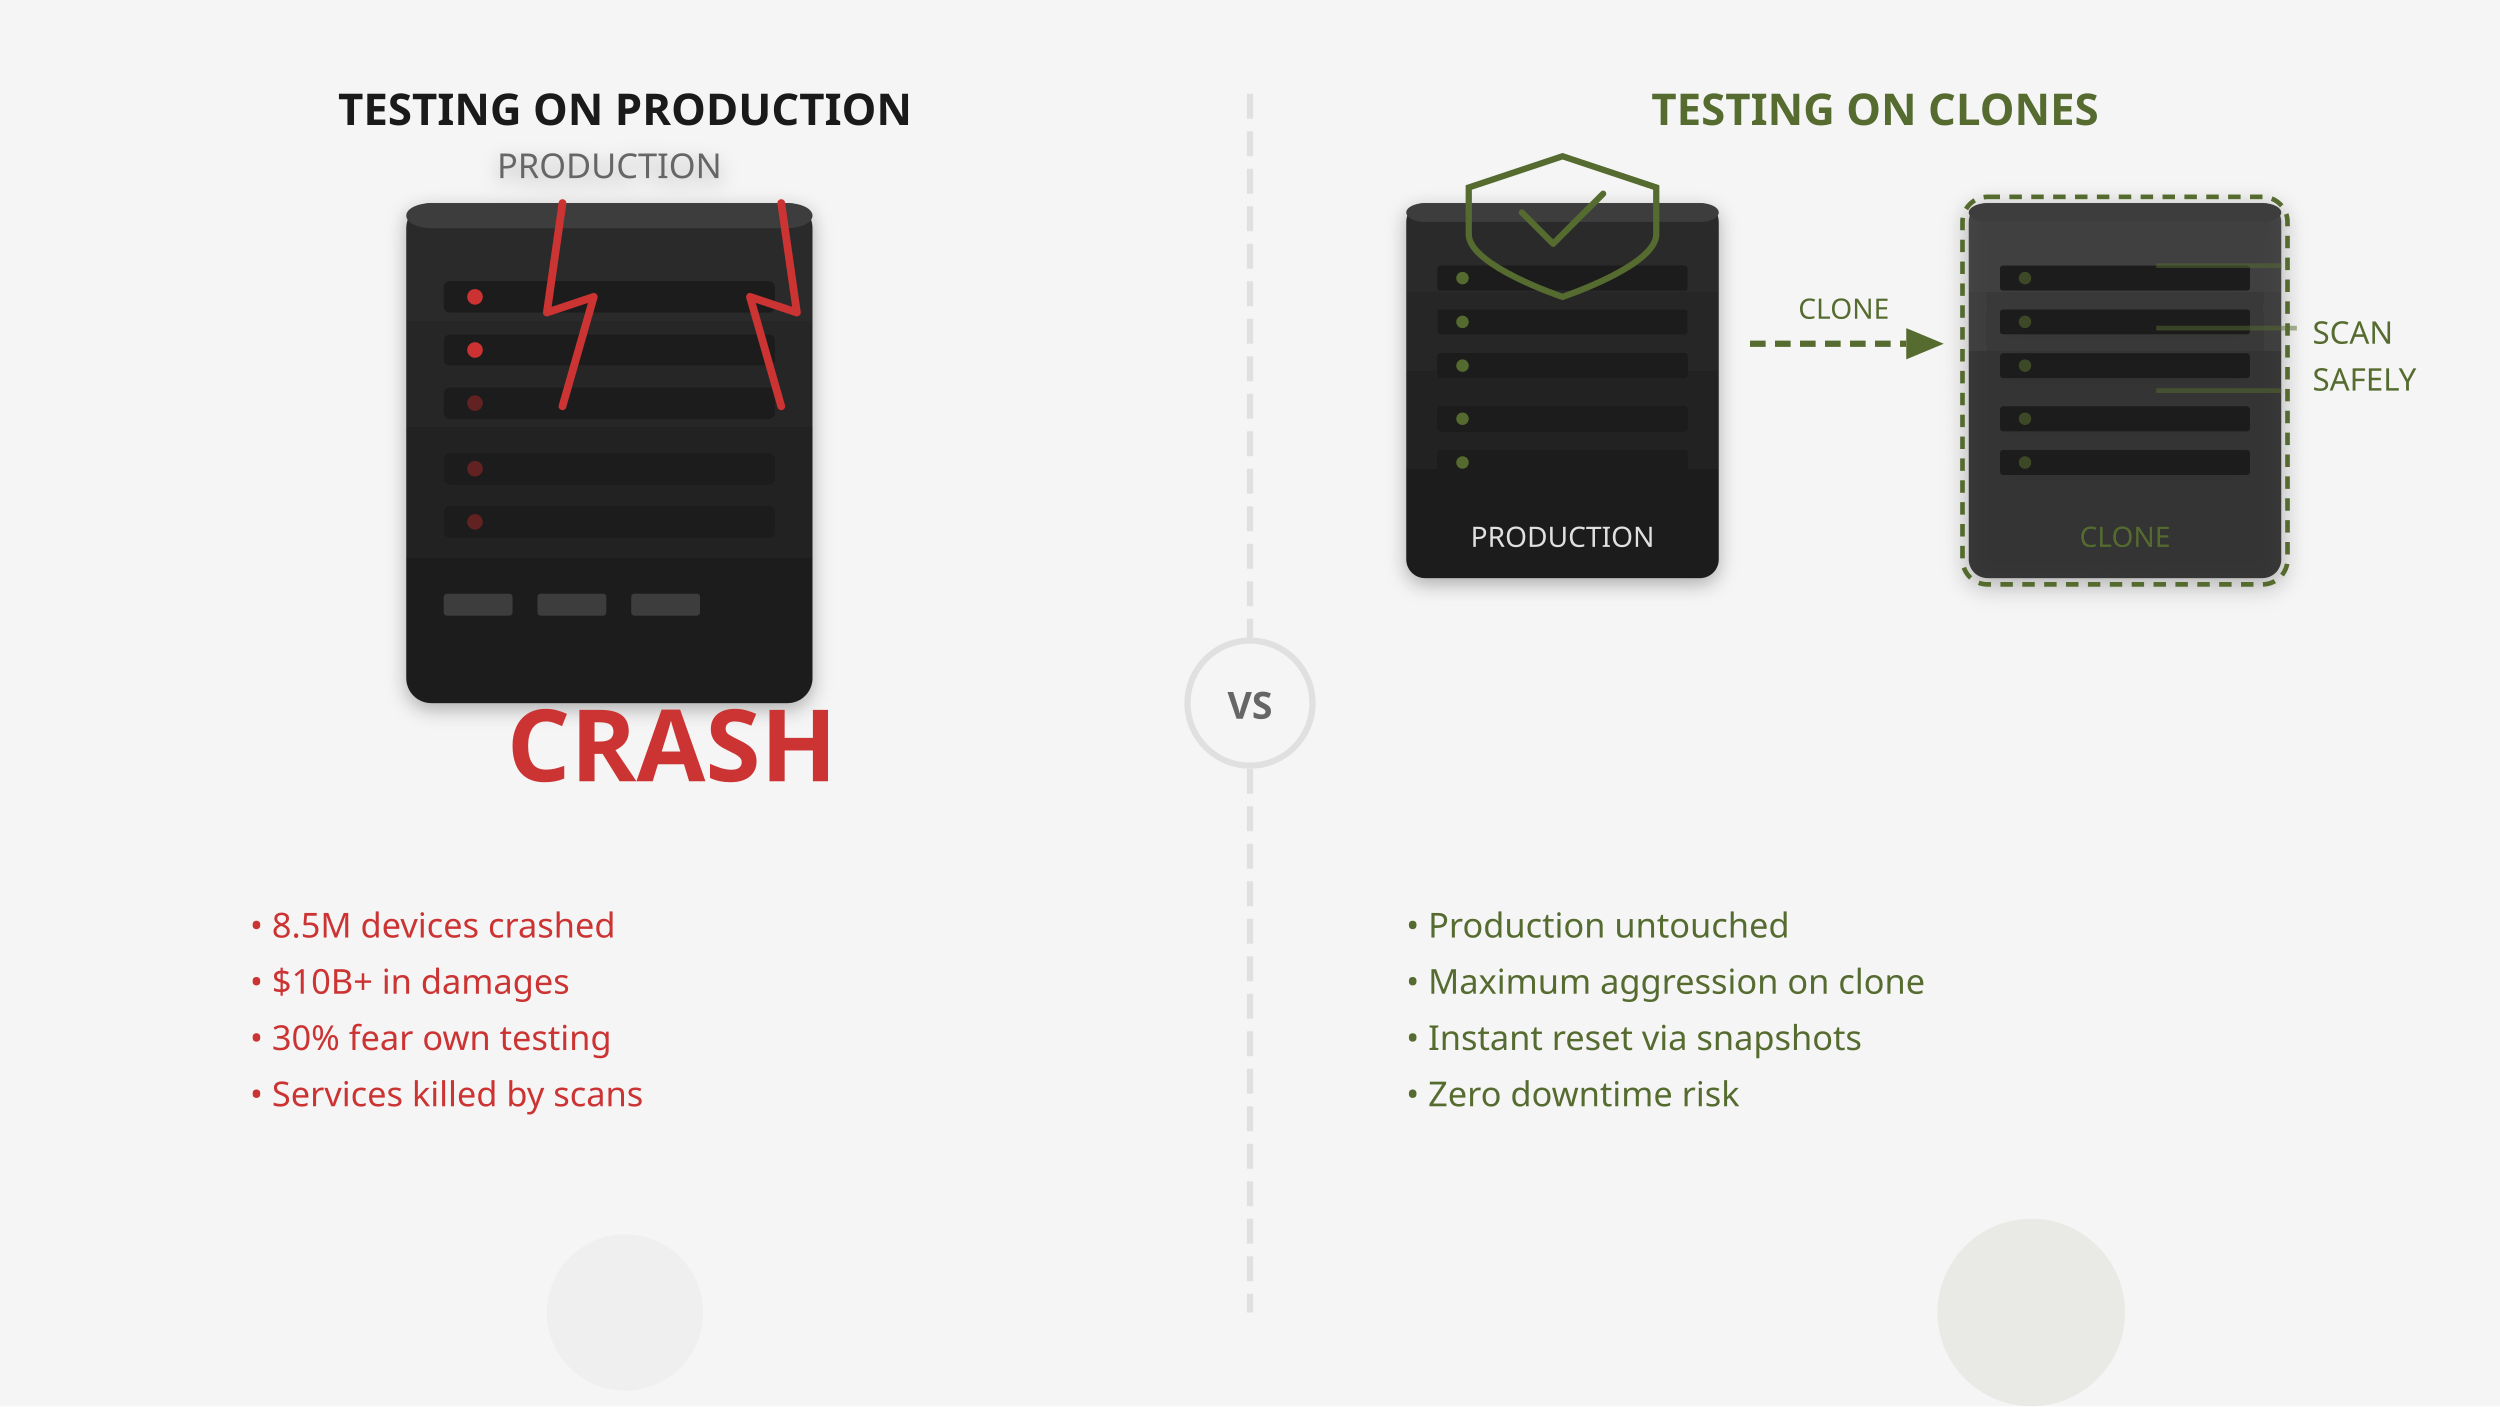
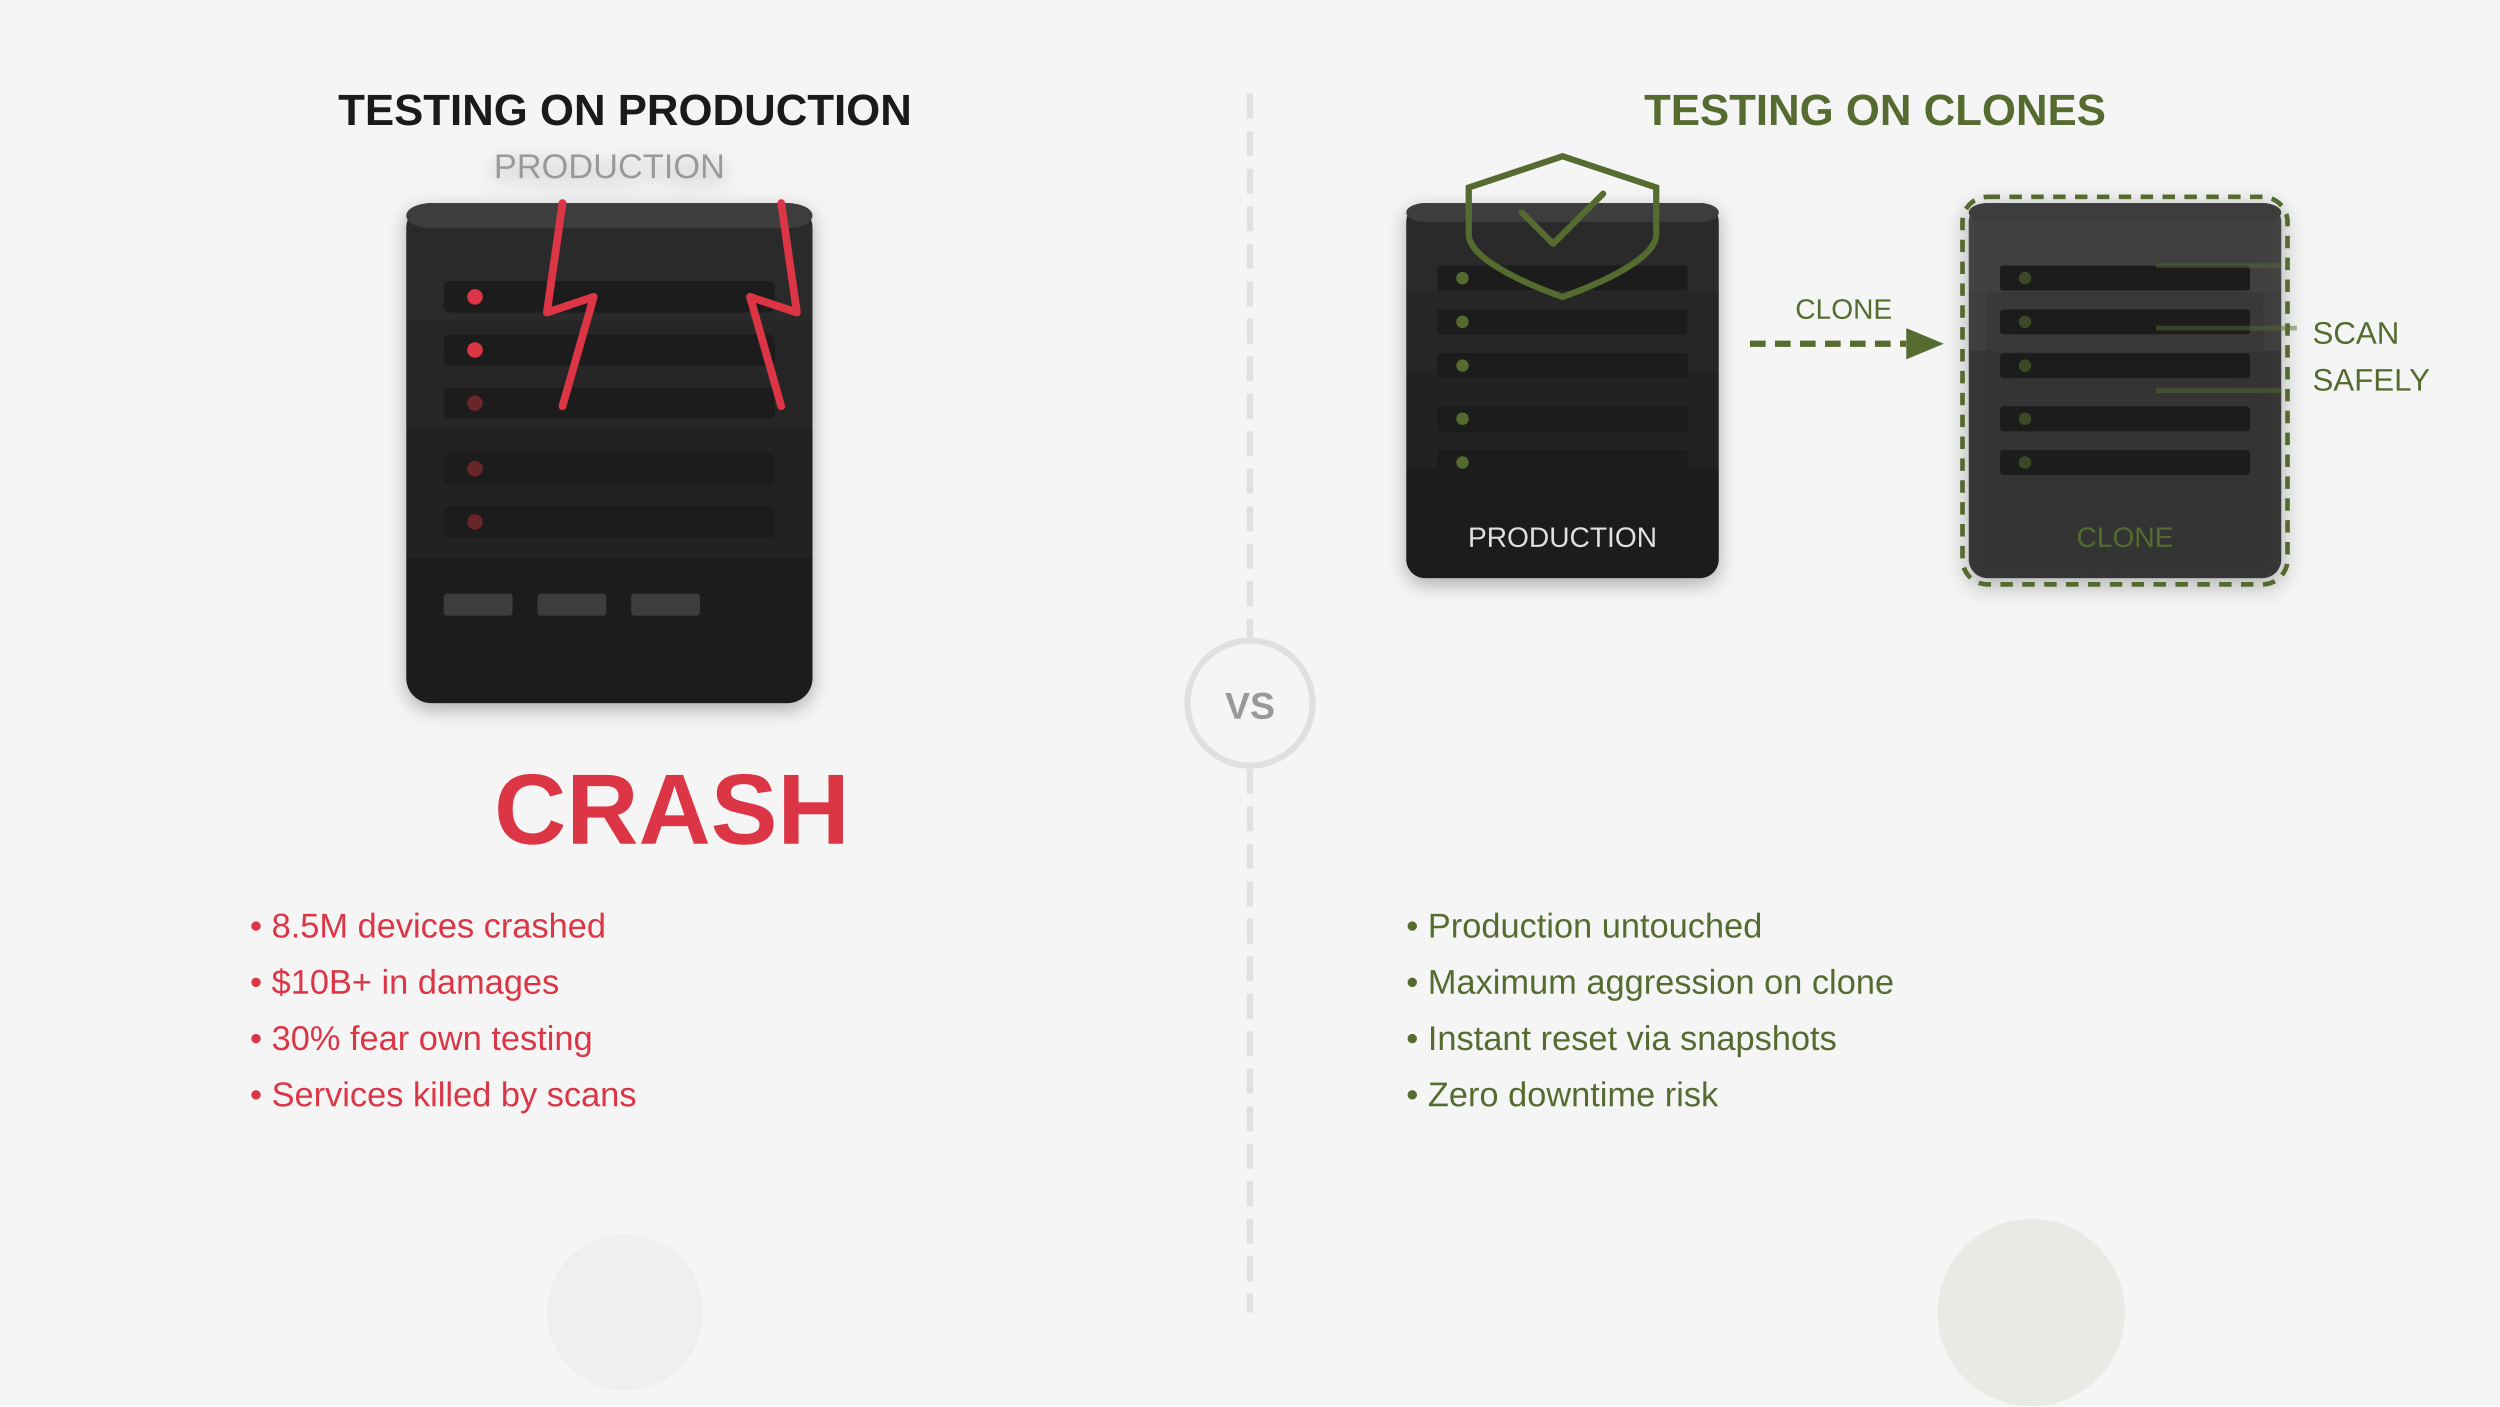
<svg xmlns="http://www.w3.org/2000/svg" viewBox="0 0 800 450" width="800" height="450">
  <defs>
    <linearGradient id="serverGrad" x1="0%" y1="0%" x2="0%" y2="100%">
      <stop offset="0%" style="stop-color:#2d2d2d;stop-opacity:1" />
      <stop offset="100%" style="stop-color:#1a1a1a;stop-opacity:1" />
    </linearGradient>
    <filter id="shadow" x="-20%" y="-20%" width="140%" height="140%">
      <feDropShadow dx="0" dy="2" stdDeviation="3" flood-color="#000" flood-opacity="0.3" />
    </filter>
  </defs>
  <rect width="800" height="450" fill="#f5f5f5" />
  <g transform="translate(50, 40)">
-     <text x="150" y="0" text-anchor="middle" fill="#1a1a1a" font-size="14" font-family="sans-serif" font-weight="bold">TESTING ON PRODUCTION</text>
+     <text x="150" y="0" text-anchor="middle" fill="#1a1a1a" font-size="14" font-family="Arial, sans-serif" font-weight="bold">TESTING ON PRODUCTION</text>
    <g transform="translate(80, 25)" filter="url(#shadow)">
      <rect x="0" y="0" width="130" height="160" rx="8" fill="url(#serverGrad)" />
      <rect x="0" y="0" width="130" height="8" rx="8" fill="#3d3d3d" />
-       <text x="65" y="-8" text-anchor="middle" fill="#666" font-size="11" font-family="sans-serif">PRODUCTION</text>
+       <text x="65" y="-8" text-anchor="middle" fill="#999999" font-size="11" font-family="Arial, sans-serif">PRODUCTION</text>
      <rect x="12" y="25" width="106" height="10" rx="2" fill="#1a1a1a" />
      <rect x="12" y="42" width="106" height="10" rx="2" fill="#1a1a1a" />
      <rect x="12" y="59" width="106" height="10" rx="2" fill="#1a1a1a" />
-       <circle cx="22" cy="30" r="2.5" fill="#cc3333" />
-       <circle cx="22" cy="47" r="2.5" fill="#cc3333" />
-       <circle cx="22" cy="64" r="2.5" fill="#cc3333" opacity="0.4" />
+       <circle cx="22" cy="30" r="2.5" fill="#dc3545" />
+       <circle cx="22" cy="47" r="2.5" fill="#dc3545" />
+       <circle cx="22" cy="64" r="2.5" fill="#dc3545" opacity="0.4" />
      <rect x="12" y="80" width="106" height="10" rx="2" fill="#1a1a1a" />
      <rect x="12" y="97" width="106" height="10" rx="2" fill="#1a1a1a" />
-       <circle cx="22" cy="85" r="2.5" fill="#cc3333" opacity="0.4" />
-       <circle cx="22" cy="102" r="2.5" fill="#cc3333" opacity="0.4" />
+       <circle cx="22" cy="85" r="2.5" fill="#dc3545" opacity="0.4" />
+       <circle cx="22" cy="102" r="2.5" fill="#dc3545" opacity="0.4" />
      <rect x="12" y="125" width="22" height="7" rx="1" fill="#3d3d3d" />
      <rect x="42" y="125" width="22" height="7" rx="1" fill="#3d3d3d" />
      <rect x="72" y="125" width="22" height="7" rx="1" fill="#3d3d3d" />
    </g>
    <g transform="translate(100, 100)">
-       <text x="65" y="110" text-anchor="middle" fill="#cc3333" font-size="32" font-family="sans-serif" font-weight="bold">CRASH</text>
+       <text x="65" y="130" text-anchor="middle" fill="#dc3545" font-size="32" font-family="Arial, sans-serif" font-weight="bold">CRASH</text>
    </g>
-     <path d="M130,25 L125,60 L140,55 L130,90" fill="none" stroke="#cc3333" stroke-width="2.5" stroke-linecap="round" stroke-linejoin="round" />
-     <path d="M200,25 L205,60 L190,55 L200,90" fill="none" stroke="#cc3333" stroke-width="2.5" stroke-linecap="round" stroke-linejoin="round" />
+     <path d="M130,25 L125,60 L140,55 L130,90" fill="none" stroke="#dc3545" stroke-width="2.5" stroke-linecap="round" stroke-linejoin="round" />
+     <path d="M200,25 L205,60 L190,55 L200,90" fill="none" stroke="#dc3545" stroke-width="2.5" stroke-linecap="round" stroke-linejoin="round" />
    <g transform="translate(30, 260)">
-       <text x="0" y="0" fill="#cc3333" font-size="11" font-family="sans-serif">• 8.5M devices crashed</text>
-       <text x="0" y="18" fill="#cc3333" font-size="11" font-family="sans-serif">• $10B+ in damages</text>
-       <text x="0" y="36" fill="#cc3333" font-size="11" font-family="sans-serif">• 30% fear own testing</text>
-       <text x="0" y="54" fill="#cc3333" font-size="11" font-family="sans-serif">• Services killed by scans</text>
+       <text x="0" y="0" fill="#dc3545" font-size="11" font-family="Arial, sans-serif">• 8.5M devices crashed</text>
+       <text x="0" y="18" fill="#dc3545" font-size="11" font-family="Arial, sans-serif">• $10B+ in damages</text>
+       <text x="0" y="36" fill="#dc3545" font-size="11" font-family="Arial, sans-serif">• 30% fear own testing</text>
+       <text x="0" y="54" fill="#dc3545" font-size="11" font-family="Arial, sans-serif">• Services killed by scans</text>
    </g>
  </g>
  <line x1="400" y1="30" x2="400" y2="420" stroke="#e0e0e0" stroke-width="2" stroke-dasharray="8,4" />
  <circle cx="400" cy="225" r="20" fill="#f5f5f5" stroke="#e0e0e0" stroke-width="2" />
-   <text x="400" y="230" text-anchor="middle" fill="#666" font-size="12" font-family="sans-serif" font-weight="bold">VS</text>
+   <text x="400" y="230" text-anchor="middle" fill="#999999" font-size="12" font-family="Arial, sans-serif" font-weight="bold">VS</text>
  <g transform="translate(430, 40)">
-     <text x="170" y="0" text-anchor="middle" fill="#556b2f" font-size="14" font-family="sans-serif" font-weight="bold">TESTING ON CLONES</text>
+     <text x="170" y="0" text-anchor="middle" fill="#556b2f" font-size="14" font-family="Arial, sans-serif" font-weight="bold">TESTING ON CLONES</text>
    <g transform="translate(20, 25)" filter="url(#shadow)">
      <rect x="0" y="0" width="100" height="120" rx="6" fill="url(#serverGrad)" />
      <rect x="0" y="0" width="100" height="6" rx="6" fill="#3d3d3d" />
      <rect x="10" y="20" width="80" height="8" rx="1" fill="#1a1a1a" />
      <rect x="10" y="34" width="80" height="8" rx="1" fill="#1a1a1a" />
      <rect x="10" y="48" width="80" height="8" rx="1" fill="#1a1a1a" />
      <circle cx="18" cy="24" r="2" fill="#556b2f" />
      <circle cx="18" cy="38" r="2" fill="#556b2f" />
      <circle cx="18" cy="52" r="2" fill="#556b2f" />
      <rect x="10" y="65" width="80" height="8" rx="1" fill="#1a1a1a" />
      <rect x="10" y="79" width="80" height="8" rx="1" fill="#1a1a1a" />
      <circle cx="18" cy="69" r="2" fill="#556b2f" />
      <circle cx="18" cy="83" r="2" fill="#556b2f" />
-       <text x="50" y="110" text-anchor="middle" fill="#e0e0e0" font-size="9" font-family="sans-serif">PRODUCTION</text>
+       <text x="50" y="110" text-anchor="middle" fill="#e0e0e0" font-size="9" font-family="Arial, sans-serif">PRODUCTION</text>
    </g>
    <g transform="translate(35, 10)">
      <path d="M35 0 L65 10 L65 25 C65 35 35 45 35 45 C35 45 5 35 5 25 L5 10 Z" fill="none" stroke="#556b2f" stroke-width="2" />
      <polyline points="22,18 32,28 48,12" fill="none" stroke="#556b2f" stroke-width="2" stroke-linecap="round" stroke-linejoin="round" />
    </g>
    <g transform="translate(130, 70)">
      <line x1="0" y1="0" x2="50" y2="0" stroke="#556b2f" stroke-width="2" stroke-dasharray="5,3" />
      <polygon points="50,-5 62,0 50,5" fill="#556b2f" />
-       <text x="30" y="-8" text-anchor="middle" fill="#556b2f" font-size="9" font-family="sans-serif">CLONE</text>
+       <text x="30" y="-8" text-anchor="middle" fill="#556b2f" font-size="9" font-family="Arial, sans-serif">CLONE</text>
    </g>
    <g transform="translate(200, 25)" filter="url(#shadow)">
      <rect x="0" y="0" width="100" height="120" rx="6" fill="url(#serverGrad)" opacity="0.85" />
      <rect x="0" y="0" width="100" height="6" rx="6" fill="#3d3d3d" />
      <rect x="10" y="20" width="80" height="8" rx="1" fill="#1a1a1a" />
      <rect x="10" y="34" width="80" height="8" rx="1" fill="#1a1a1a" />
      <rect x="10" y="48" width="80" height="8" rx="1" fill="#1a1a1a" />
      <circle cx="18" cy="24" r="2" fill="#556b2f" opacity="0.6" />
      <circle cx="18" cy="38" r="2" fill="#556b2f" opacity="0.6" />
      <circle cx="18" cy="52" r="2" fill="#556b2f" opacity="0.6" />
      <rect x="10" y="65" width="80" height="8" rx="1" fill="#1a1a1a" />
      <rect x="10" y="79" width="80" height="8" rx="1" fill="#1a1a1a" />
      <circle cx="18" cy="69" r="2" fill="#556b2f" opacity="0.6" />
      <circle cx="18" cy="83" r="2" fill="#556b2f" opacity="0.6" />
      <rect x="-2" y="-2" width="104" height="124" rx="8" fill="none" stroke="#556b2f" stroke-width="1.5" stroke-dasharray="4,3" />
-       <text x="50" y="110" text-anchor="middle" fill="#556b2f" font-size="9" font-family="sans-serif">CLONE</text>
+       <text x="50" y="110" text-anchor="middle" fill="#556b2f" font-size="9" font-family="Arial, sans-serif">CLONE</text>
    </g>
    <g transform="translate(260, 35)">
      <line x1="0" y1="10" x2="40" y2="10" stroke="#556b2f" stroke-width="1.5" opacity="0.5" />
      <line x1="0" y1="30" x2="45" y2="30" stroke="#556b2f" stroke-width="1.5" opacity="0.5" />
      <line x1="0" y1="50" x2="40" y2="50" stroke="#556b2f" stroke-width="1.5" opacity="0.5" />
-       <text x="50" y="35" fill="#556b2f" font-size="10" font-family="sans-serif">SCAN</text>
-       <text x="50" y="50" fill="#556b2f" font-size="10" font-family="sans-serif">SAFELY</text>
+       <text x="50" y="35" fill="#556b2f" font-size="10" font-family="Arial, sans-serif">SCAN</text>
+       <text x="50" y="50" fill="#556b2f" font-size="10" font-family="Arial, sans-serif">SAFELY</text>
    </g>
    <g transform="translate(20, 260)">
-       <text x="0" y="0" fill="#556b2f" font-size="11" font-family="sans-serif">• Production untouched</text>
-       <text x="0" y="18" fill="#556b2f" font-size="11" font-family="sans-serif">• Maximum aggression on clone</text>
-       <text x="0" y="36" fill="#556b2f" font-size="11" font-family="sans-serif">• Instant reset via snapshots</text>
-       <text x="0" y="54" fill="#556b2f" font-size="11" font-family="sans-serif">• Zero downtime risk</text>
+       <text x="0" y="0" fill="#556b2f" font-size="11" font-family="Arial, sans-serif">• Production untouched</text>
+       <text x="0" y="18" fill="#556b2f" font-size="11" font-family="Arial, sans-serif">• Maximum aggression on clone</text>
+       <text x="0" y="36" fill="#556b2f" font-size="11" font-family="Arial, sans-serif">• Instant reset via snapshots</text>
+       <text x="0" y="54" fill="#556b2f" font-size="11" font-family="Arial, sans-serif">• Zero downtime risk</text>
    </g>
  </g>
  <circle cx="200" cy="420" r="25" fill="#e0e0e0" opacity="0.3" />
  <circle cx="650" cy="420" r="30" fill="#556b2f" opacity="0.08" />
</svg>
